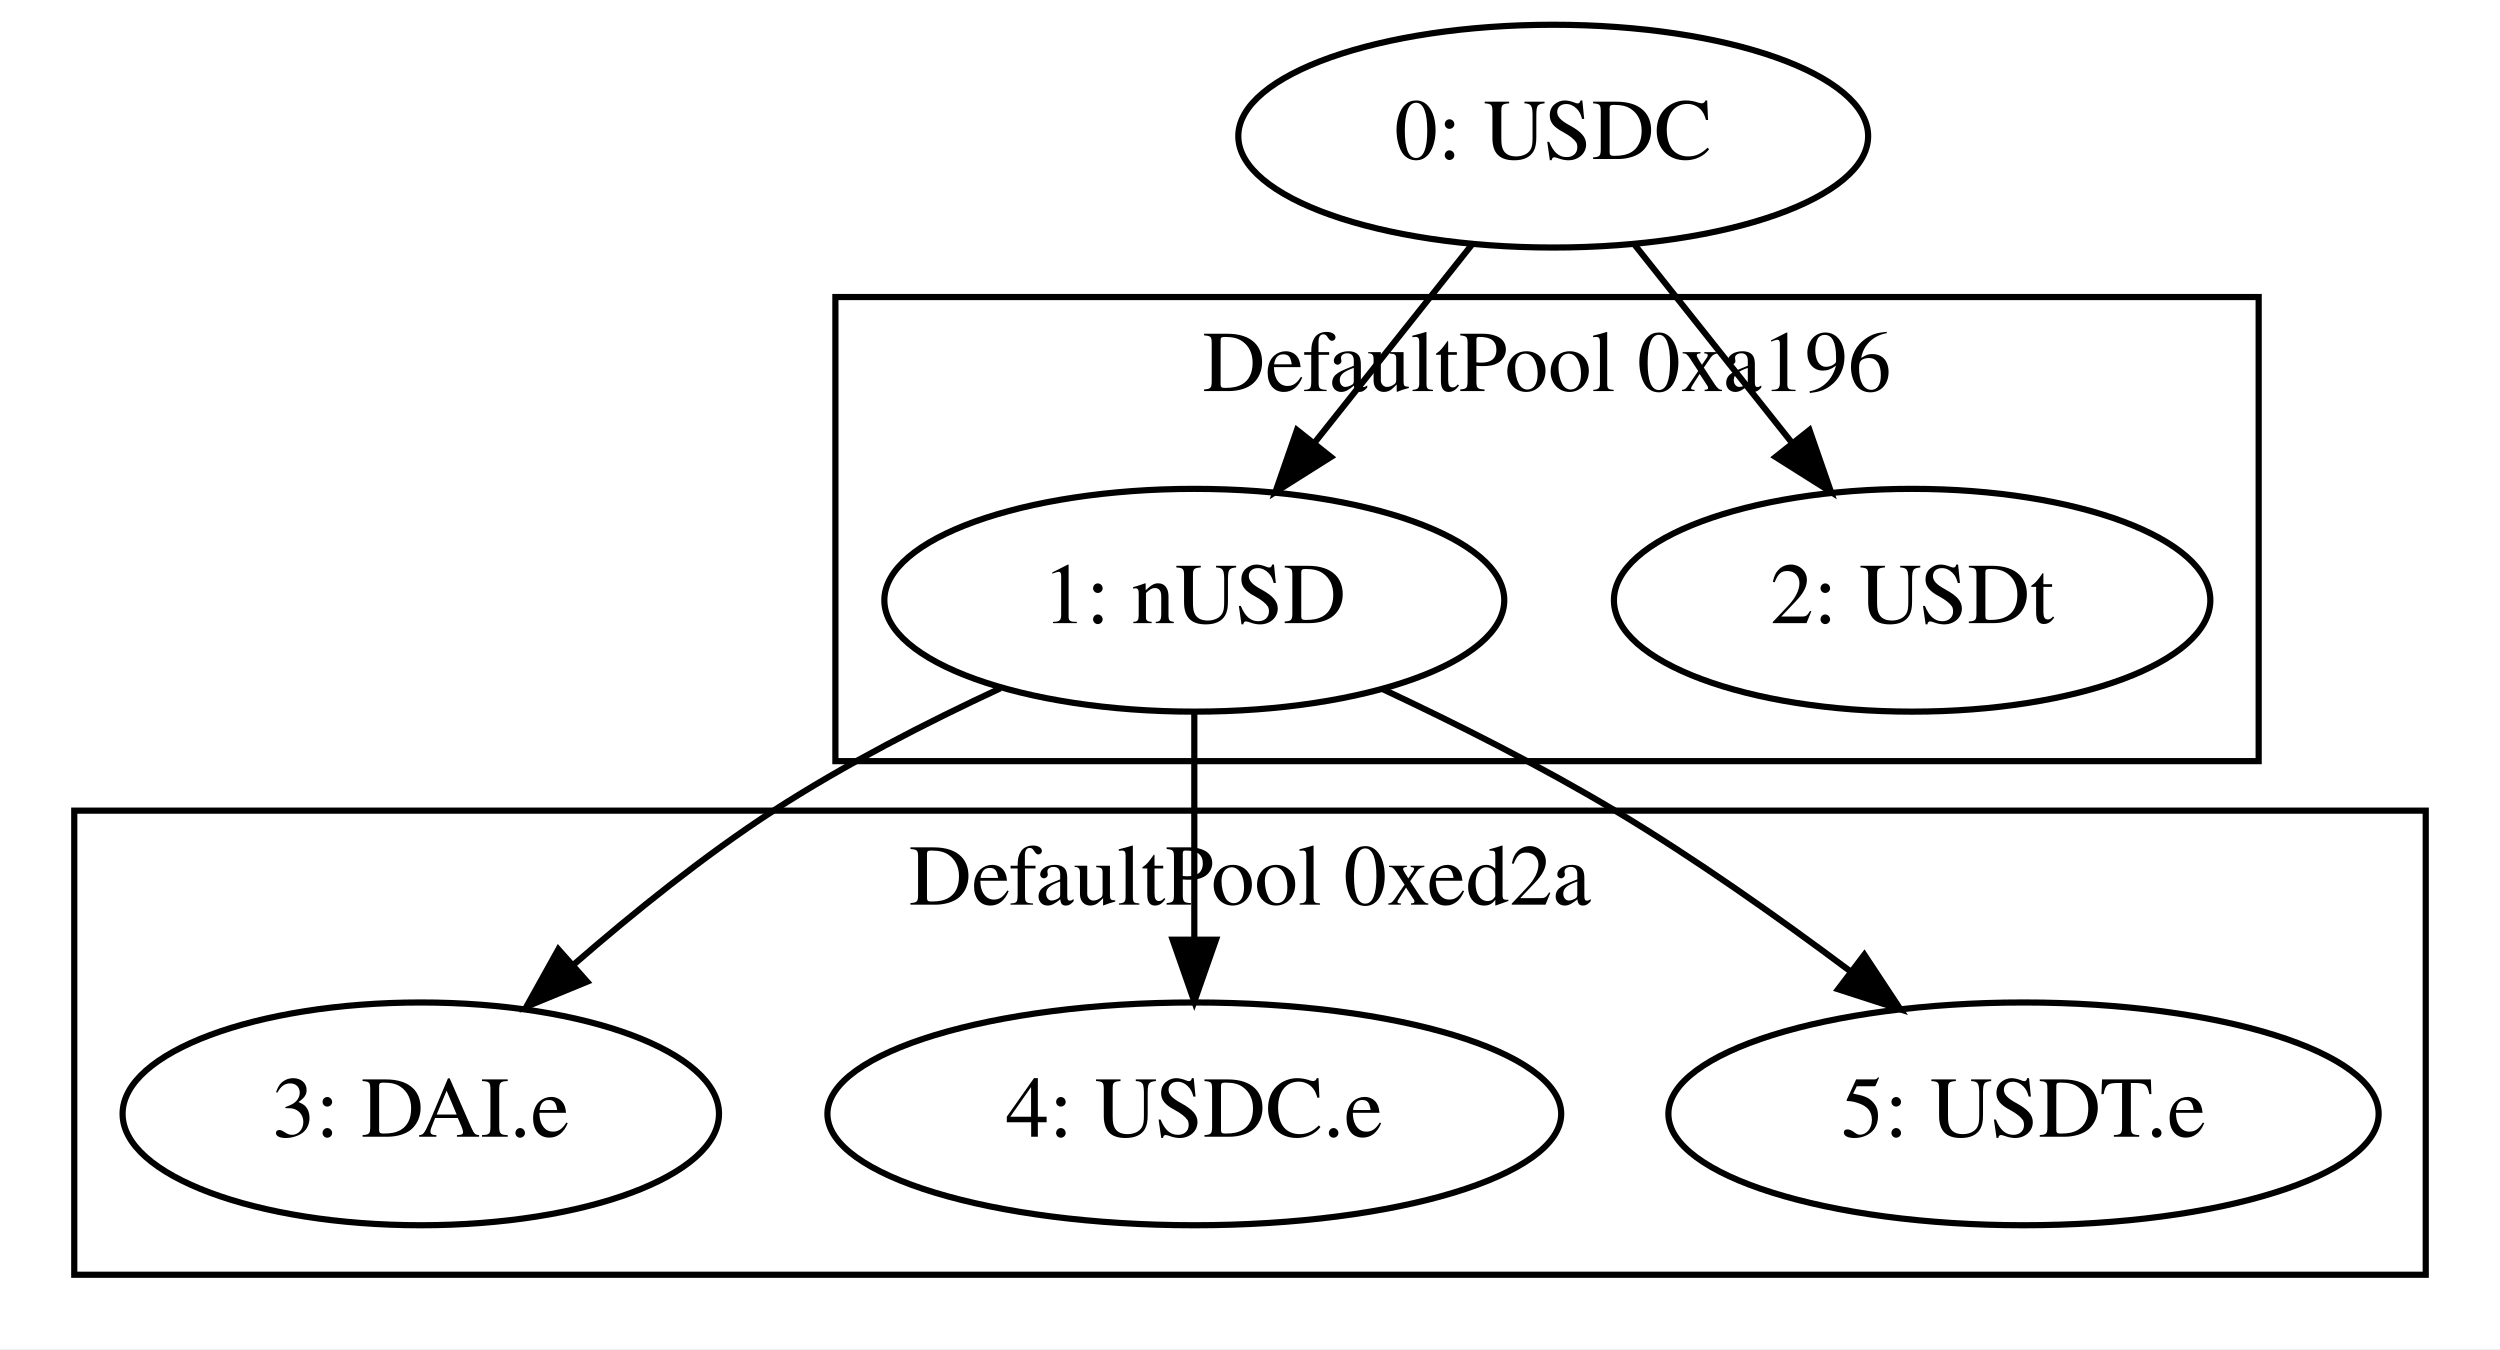
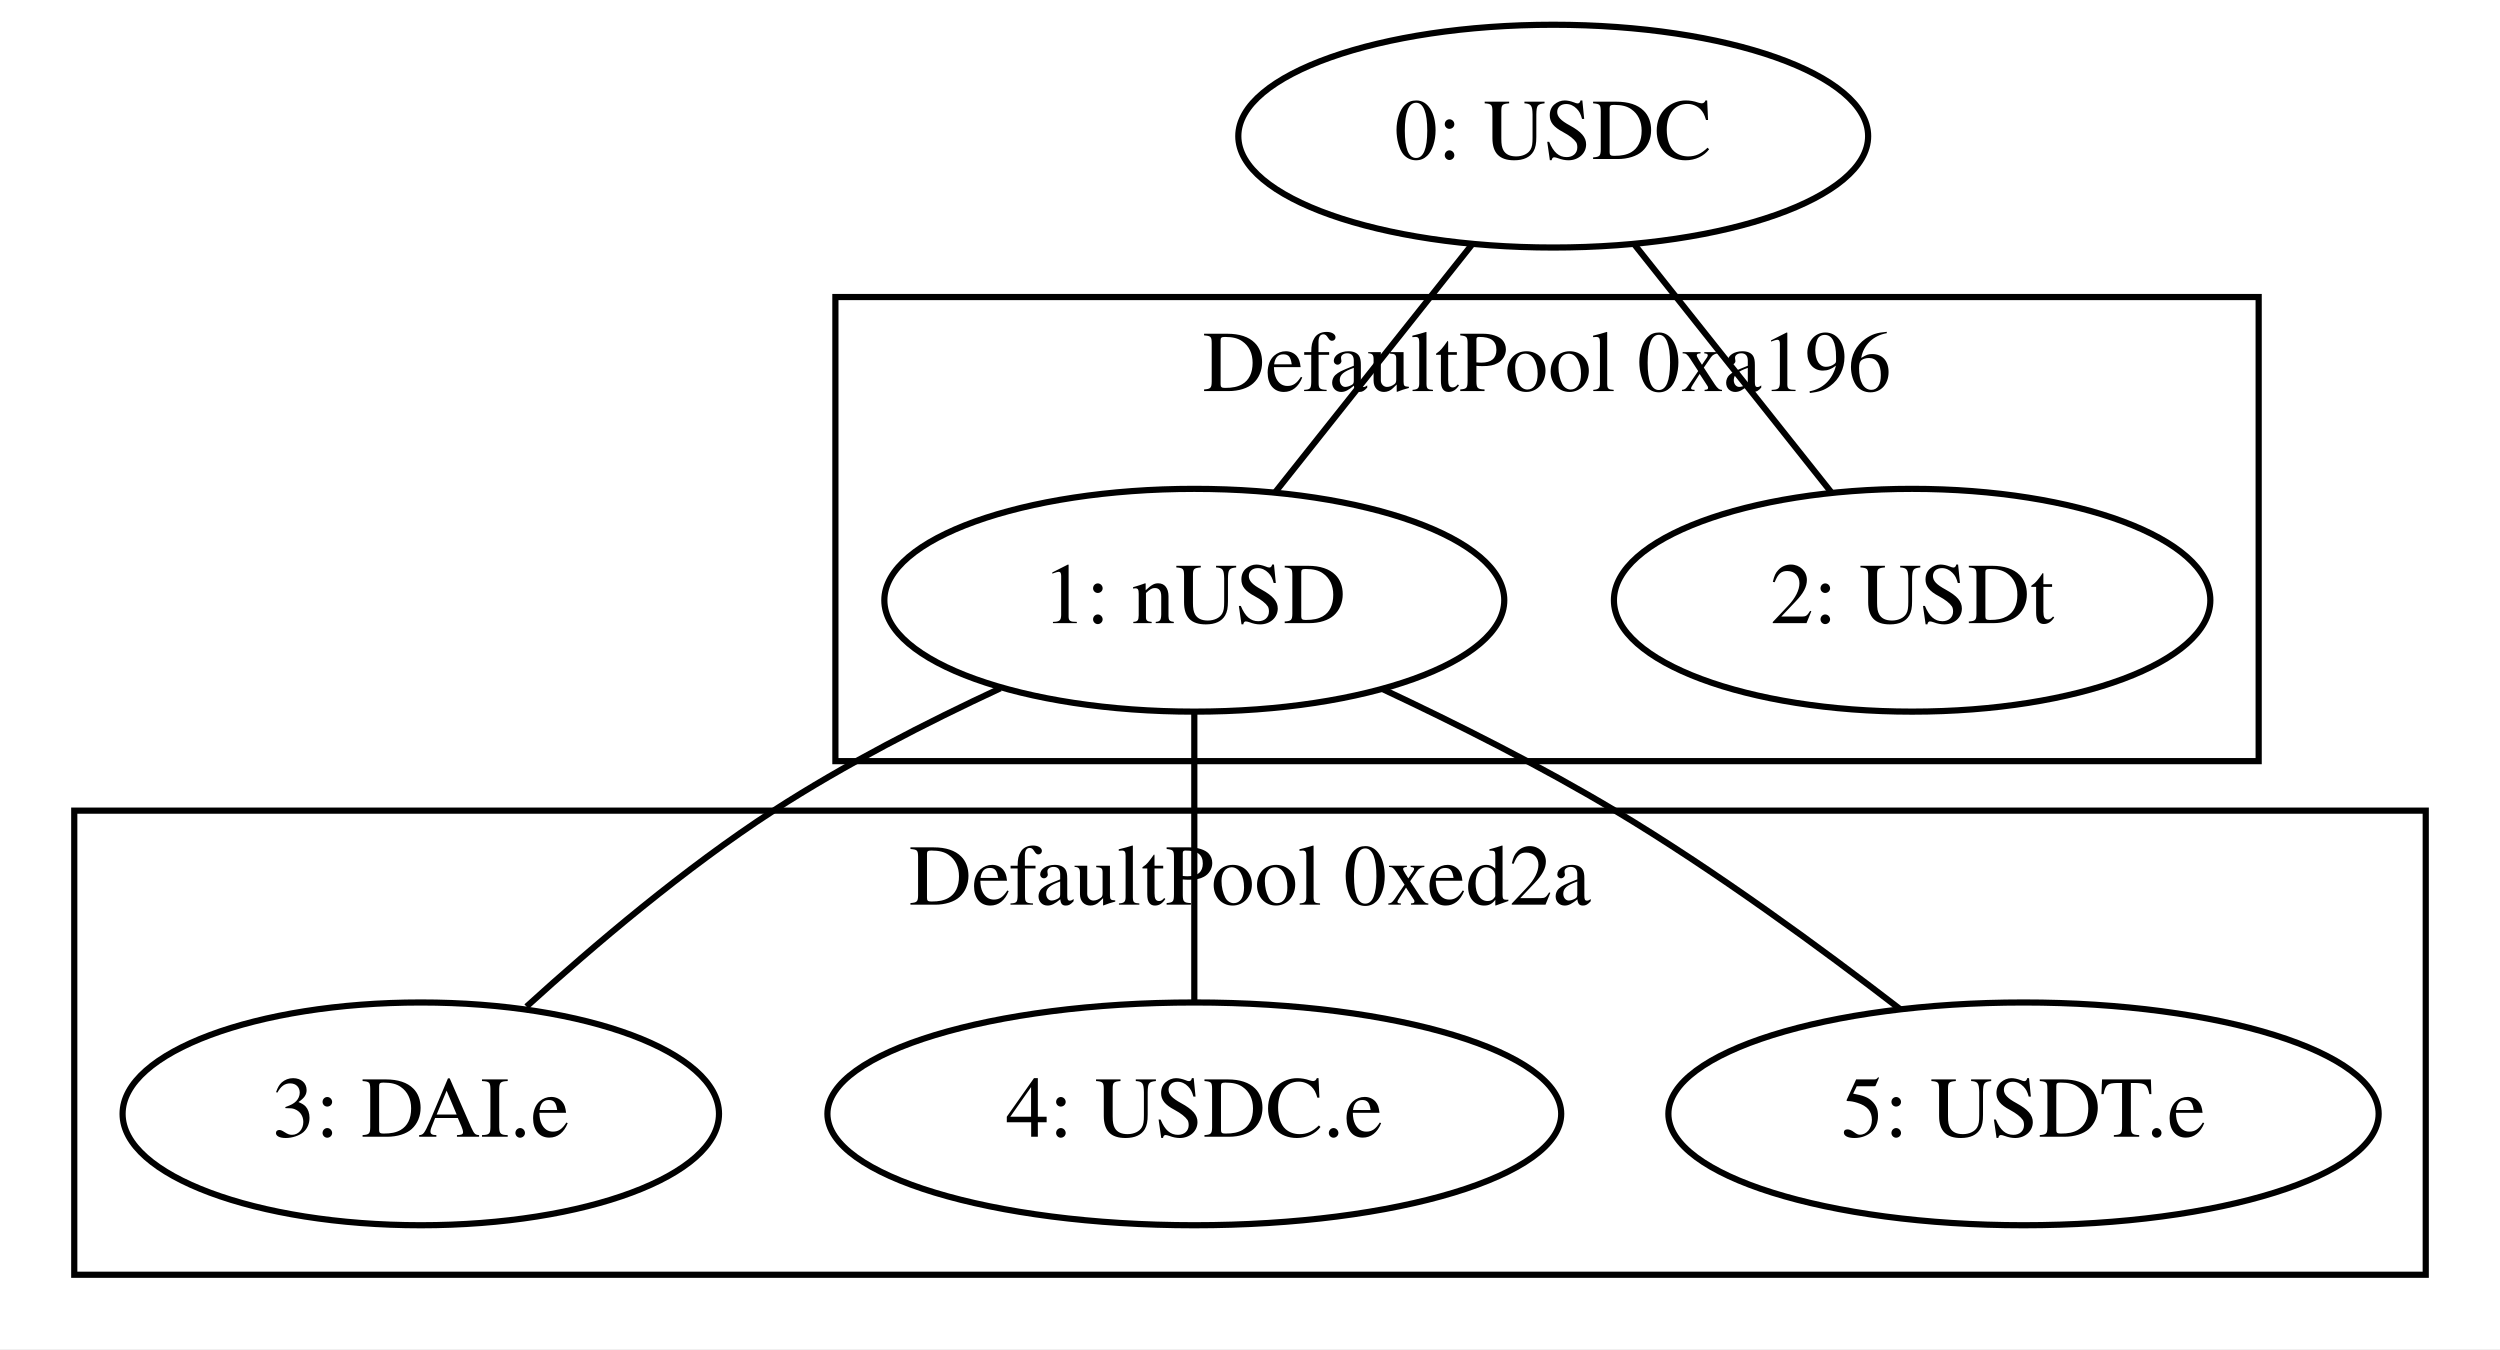
<svg xmlns="http://www.w3.org/2000/svg" width="404pt" height="218pt" viewBox="0.00 0.00 404.00 218.00">
  <g id="graph0" class="graph" transform="scale(1 1) rotate(0) translate(4 214)">
    <polygon fill="white" stroke="transparent" points="-4,4 -4,-214 400,-214 400,4 -4,4" />
    <g id="clust1" class="cluster">
      <polygon fill="none" stroke="black" points="131,-91 131,-166 361,-166 361,-91 131,-91" />
      <text text-anchor="middle" x="246" y="-150.8" font-family="Times,serif" font-size="14.00">DefaultPool 0xa196</text>
    </g>
    <g id="clust3" class="cluster">
      <polygon fill="none" stroke="black" points="8,-8 8,-83 388,-83 388,-8 8,-8" />
      <text text-anchor="middle" x="198" y="-67.8" font-family="Times,serif" font-size="14.00">DefaultPool 0xed2a</text>
    </g>
    <g id="node1" class="node">
      <ellipse fill="none" stroke="black" cx="247" cy="-192" rx="50.89" ry="18" />
      <text text-anchor="middle" x="247" y="-188.3" font-family="Times,serif" font-size="14.00">0: USDC</text>
    </g>
    <g id="node2" class="node">
      <ellipse fill="none" stroke="black" cx="189" cy="-117" rx="50.09" ry="18" />
      <text text-anchor="middle" x="189" y="-113.3" font-family="Times,serif" font-size="14.00">1: nUSD</text>
    </g>
    <g id="edge1" class="edge">
-       <path fill="none" stroke="black" d="M233.84,-174.44C226.35,-165.01 216.83,-153.02 208.48,-142.52" />
-       <polygon fill="black" stroke="black" points="211.07,-140.15 202.11,-134.5 205.59,-144.51 211.07,-140.15" />
+       <path fill="none" stroke="black" d="M233.84,-174.44C224.35,-162.49 211.59,-146.43 202.11,-134.5" />
    </g>
    <g id="node3" class="node">
      <ellipse fill="none" stroke="black" cx="305" cy="-117" rx="48.19" ry="18" />
      <text text-anchor="middle" x="305" y="-113.3" font-family="Times,serif" font-size="14.00">2: USDt</text>
    </g>
    <g id="edge2" class="edge">
-       <path fill="none" stroke="black" d="M260.16,-174.44C267.65,-165.01 277.17,-153.02 285.52,-142.52" />
-       <polygon fill="black" stroke="black" points="288.41,-144.51 291.89,-134.5 282.93,-140.15 288.41,-144.51" />
+       <path fill="none" stroke="black" d="M260.16,-174.44C269.65,-162.49 282.41,-146.43 291.89,-134.5" />
    </g>
    <g id="node4" class="node">
      <ellipse fill="none" stroke="black" cx="64" cy="-34" rx="48.19" ry="18" />
      <text text-anchor="middle" x="64" y="-30.3" font-family="Times,serif" font-size="14.00">3: DAI.e</text>
    </g>
    <g id="edge4" class="edge">
-       <path fill="none" stroke="black" d="M157.66,-102.77C145.82,-97.27 132.45,-90.43 121,-83 109.81,-75.73 98.39,-66.53 88.73,-58.14" />
-       <polygon fill="black" stroke="black" points="90.88,-55.36 81.08,-51.33 86.23,-60.59 90.88,-55.36" />
+       <path fill="none" stroke="black" d="M157.66,-102.77C145.82,-97.27 132.45,-90.43 121,-83 106.68,-73.7 91.97,-61.23 81.08,-51.33" />
    </g>
    <g id="node5" class="node">
      <ellipse fill="none" stroke="black" cx="189" cy="-34" rx="59.29" ry="18" />
      <text text-anchor="middle" x="189" y="-30.3" font-family="Times,serif" font-size="14.00">4: USDC.e</text>
    </g>
    <g id="edge5" class="edge">
-       <path fill="none" stroke="black" d="M189,-98.82C189,-88.19 189,-74.31 189,-62.2" />
-       <polygon fill="black" stroke="black" points="192.5,-62.15 189,-52.15 185.5,-62.15 192.5,-62.15" />
+       <path fill="none" stroke="black" d="M189,-98.82C189,-85.08 189,-65.89 189,-52.15" />
    </g>
    <g id="node6" class="node">
      <ellipse fill="none" stroke="black" cx="323" cy="-34" rx="57.39" ry="18" />
      <text text-anchor="middle" x="323" y="-30.3" font-family="Times,serif" font-size="14.00">5: USDT.e</text>
    </g>
    <g id="edge6" class="edge">
-       <path fill="none" stroke="black" d="M219.39,-102.66C231.36,-97.04 245.07,-90.16 257,-83 269.88,-75.28 283.4,-65.72 294.84,-57.17" />
-       <polygon fill="black" stroke="black" points="297.28,-59.72 303.12,-50.88 293.04,-54.14 297.28,-59.72" />
+       <path fill="none" stroke="black" d="M219.39,-102.66C231.36,-97.04 245.07,-90.16 257,-83 273.16,-73.31 290.34,-60.73 303.12,-50.88" />
    </g>
  </g>
</svg>
